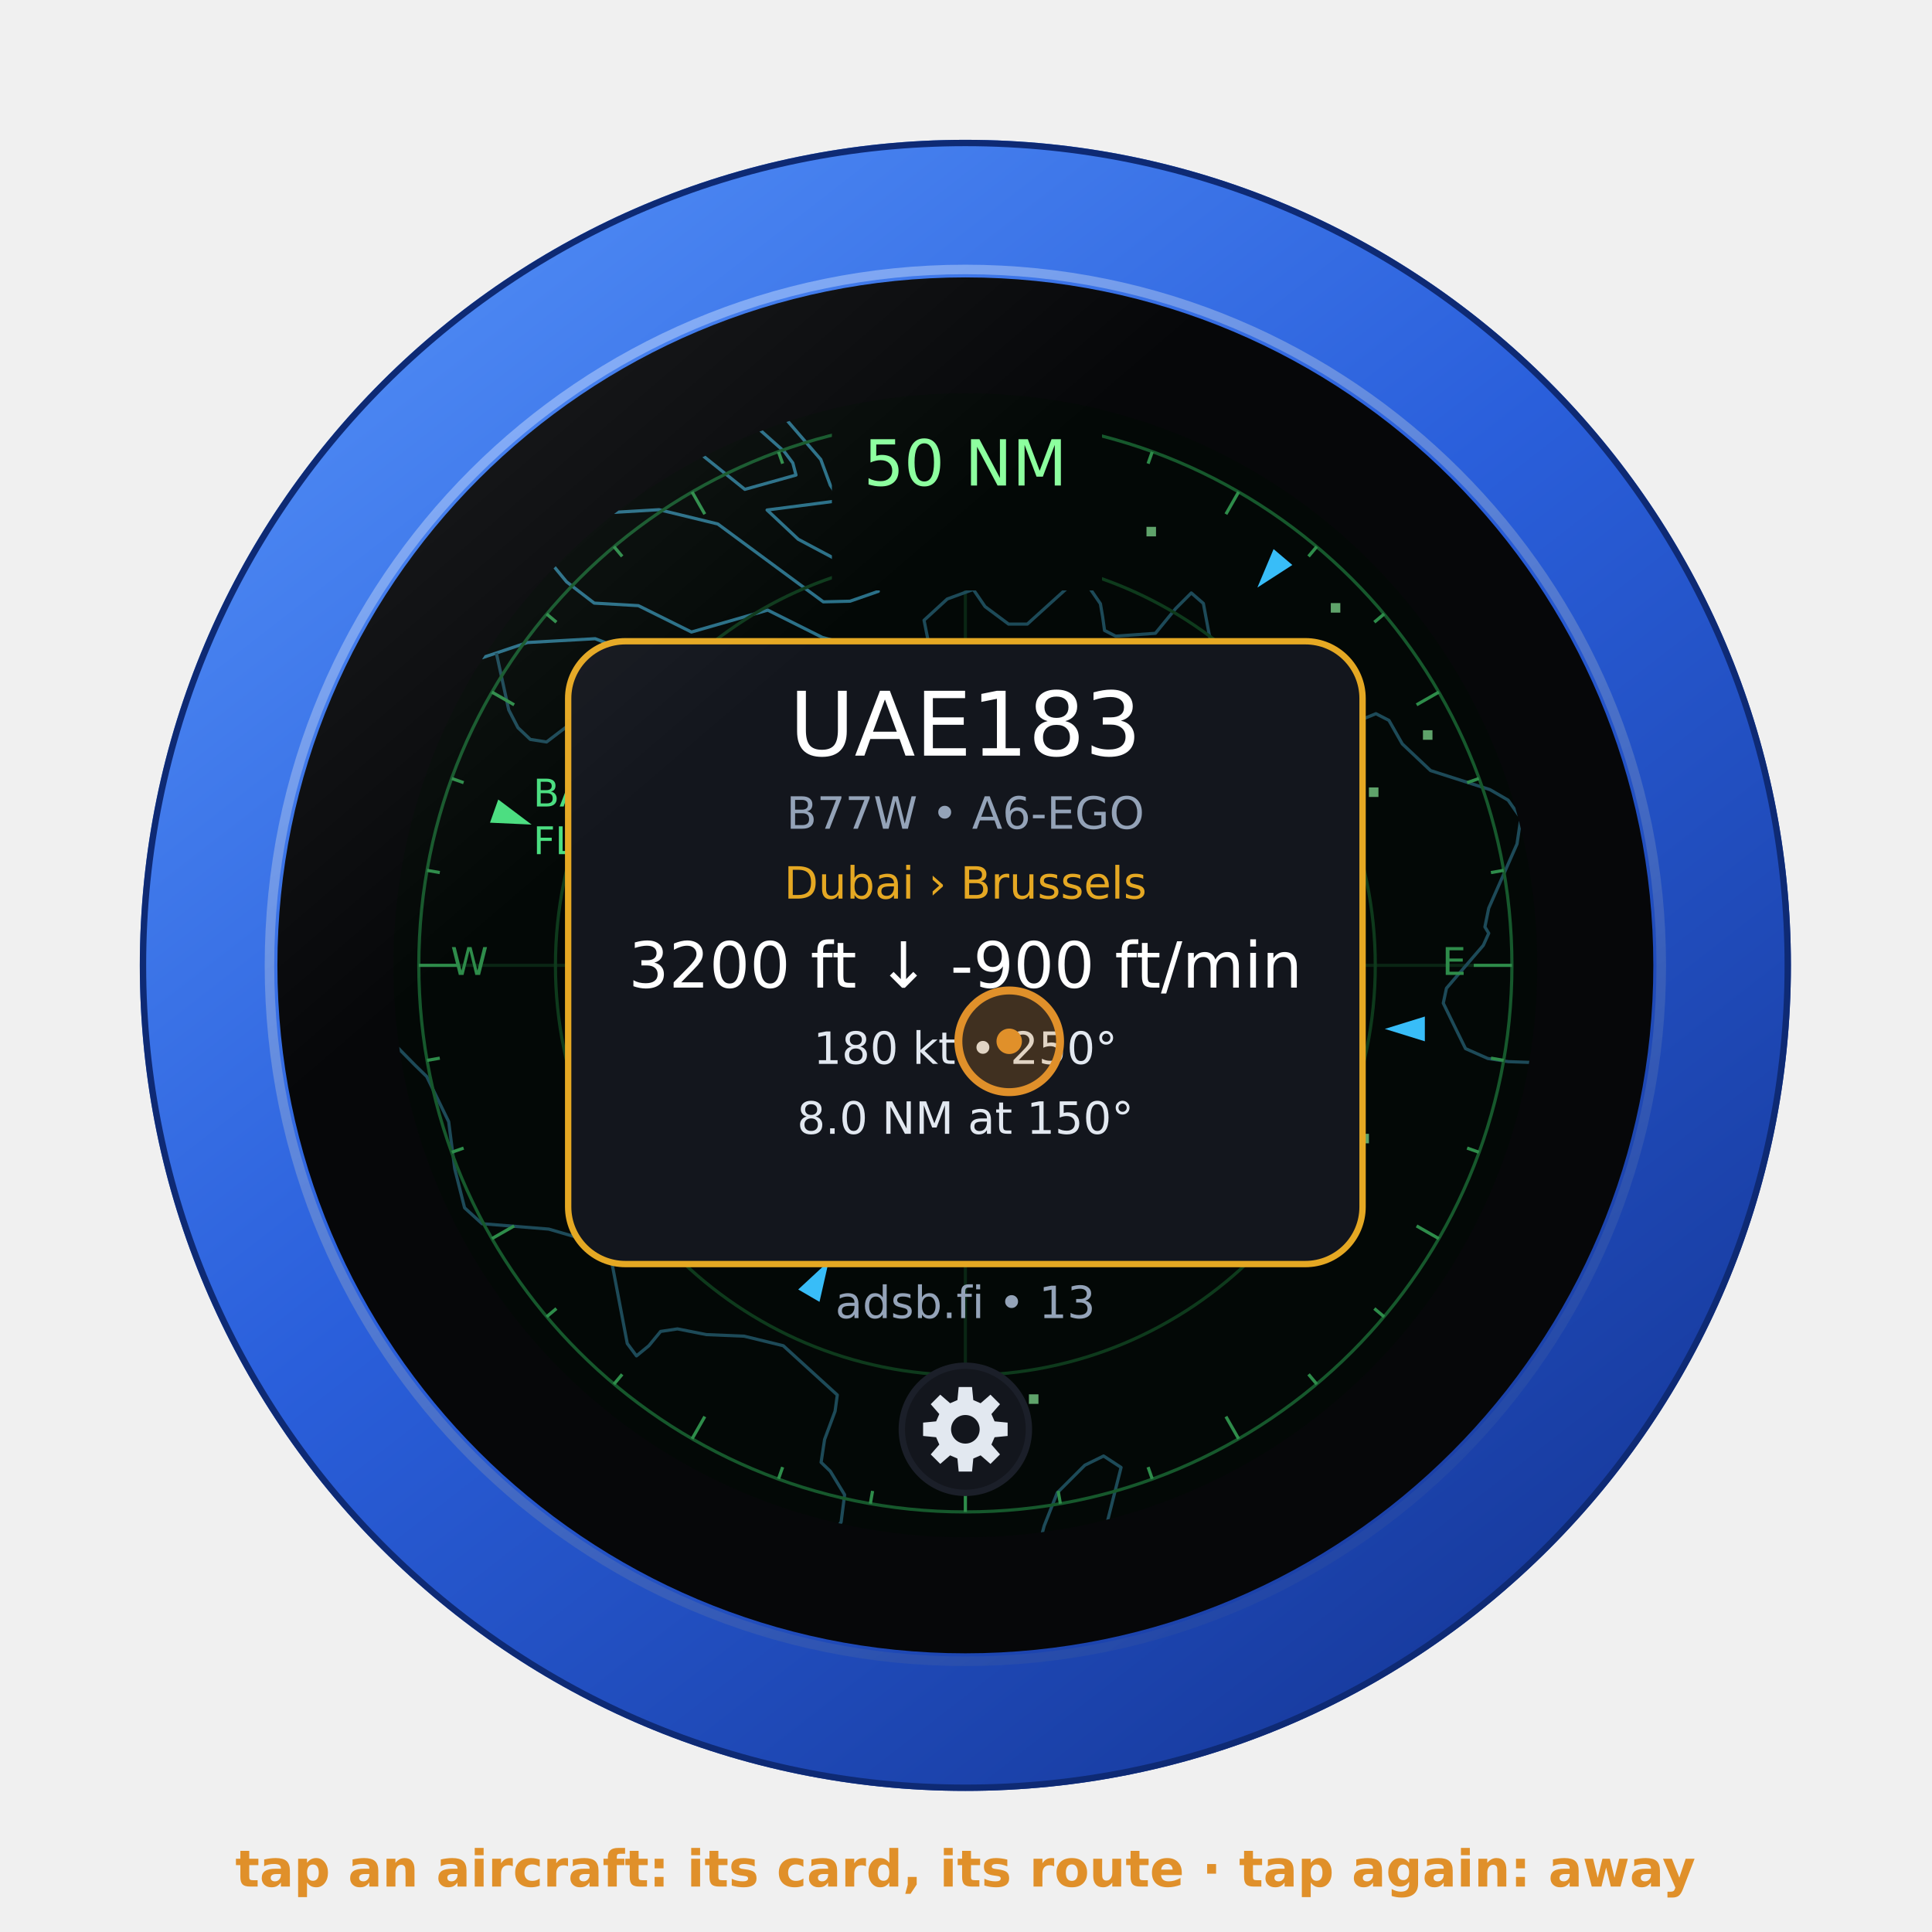
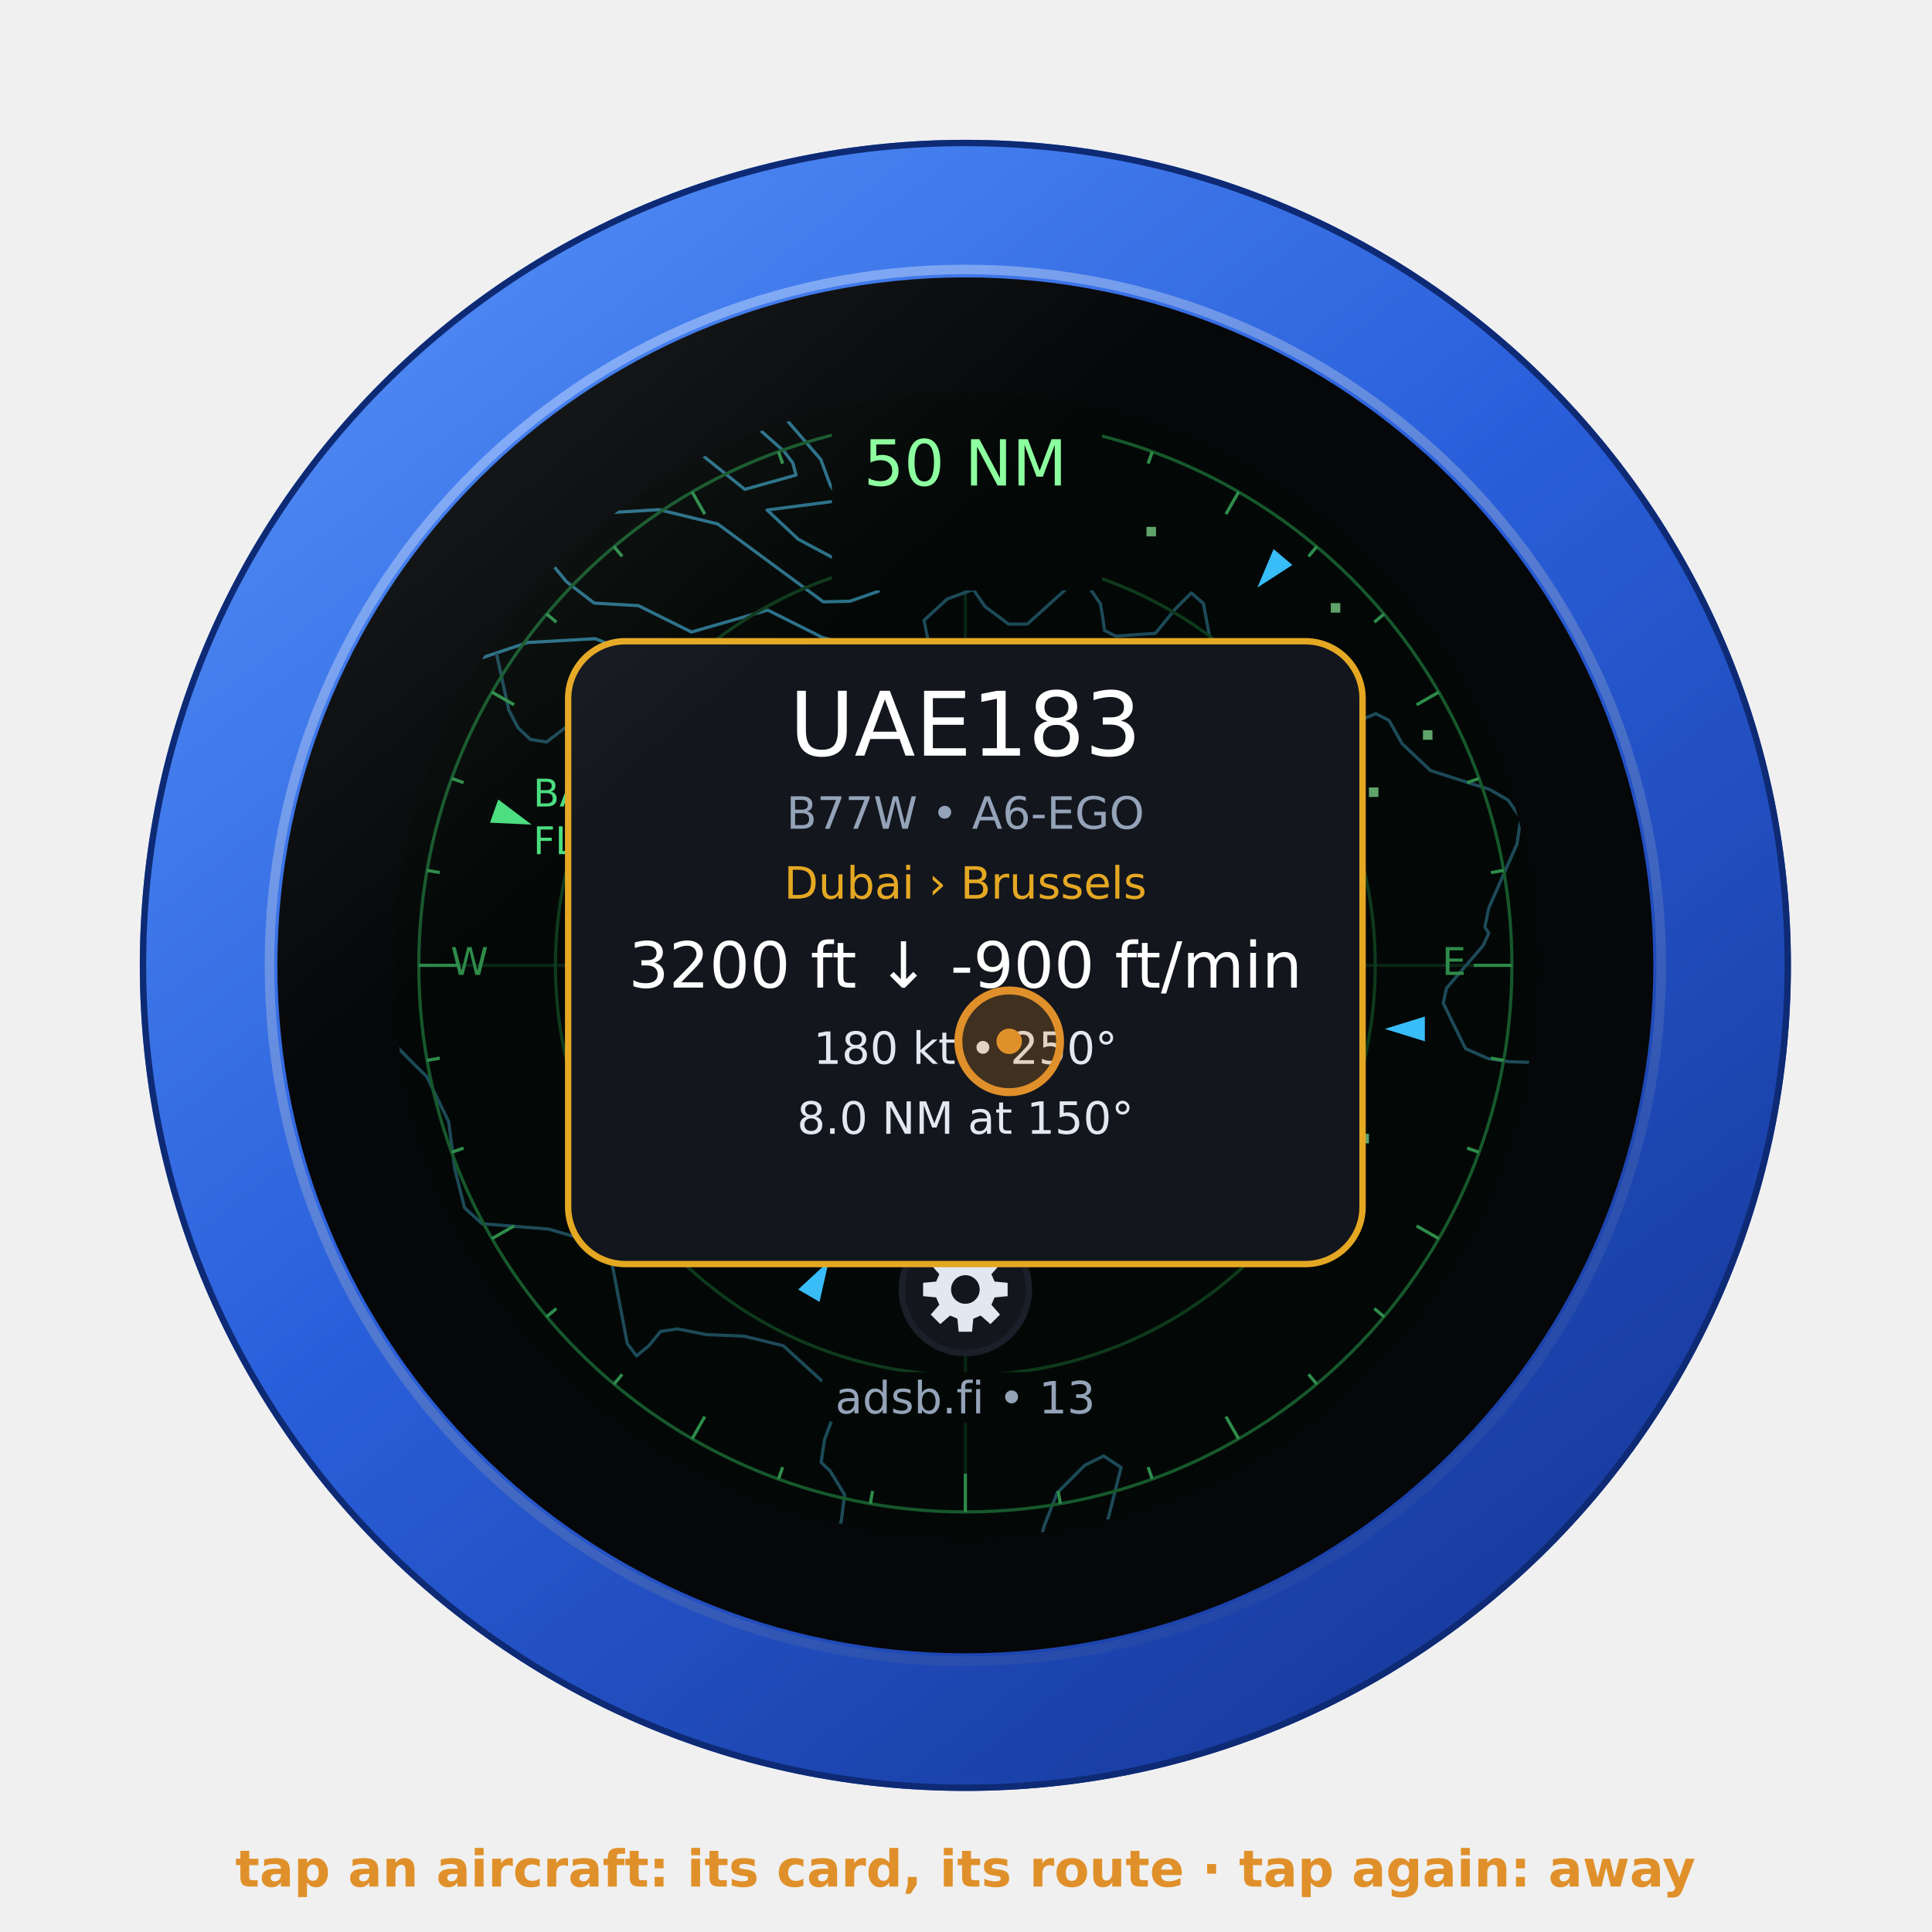
<svg xmlns="http://www.w3.org/2000/svg" viewBox="0 0 608 608" width="608" height="608" role="img" aria-label="Tap an aircraft: its card">
  <defs>
    <clipPath id="adsb-03-glass">
      <circle cx="180" cy="180" r="180" />
    </clipPath>
    <linearGradient id="adsb-03-alu" x1="0.15" y1="0.05" x2="0.85" y2="0.95">
      <stop offset="0" stop-color="#4F8BF5" />
      <stop offset="0.45" stop-color="#2A5FDB" />
      <stop offset="1" stop-color="#16389A" />
    </linearGradient>
    <linearGradient id="adsb-03-chamfer" x1="0.2" y1="0" x2="0.8" y2="1">
      <stop offset="0" stop-color="#9CC0FF" />
      <stop offset="1" stop-color="#1B3F9E" />
    </linearGradient>
    <linearGradient id="adsb-03-gloss" x1="0" y1="0" x2="0.6" y2="0.7">
      <stop offset="0" stop-color="#FFFFFF" stop-opacity="0.10" />
      <stop offset="0.5" stop-color="#FFFFFF" stop-opacity="0" />
    </linearGradient>
    <linearGradient id="adsb-03-upd" x1="0" y1="0" x2="0" y2="1">
      <stop offset="0" stop-color="#262015" />
      <stop offset="1" stop-color="#0C0E13" />
    </linearGradient>
    <marker id="adsb-03-arrow" viewBox="0 0 10 10" refX="7" refY="5" markerWidth="7" markerHeight="7" orient="auto-start-reverse">
      <path d="M0,1 L10,5 L0,9 z" fill="#E0902A" />
    </marker>
  </defs>
  <circle cx="303.8" cy="303.8" r="259.8" fill="url(#adsb-03-alu)" />
  <circle cx="303.8" cy="303.8" r="258.8" fill="none" stroke="#0E2A74" stroke-width="2" />
  <circle cx="303.8" cy="303.8" r="219.0" fill="none" stroke="url(#adsb-03-chamfer)" stroke-width="3" opacity="0.8" />
  <circle cx="303.8" cy="303.8" r="216.5" fill="#060709" />
  <g transform="translate(123.8,123.8)">
    <g clip-path="url(#adsb-03-glass)">
      <rect x="0" y="0" width="360" height="360" fill="#030806" />
      <clipPath id="adsb-03-glass">
        <circle cx="180" cy="180" r="172" />
      </clipPath>
      <g clip-path="url(#adsb-03-glass)">
        <path d="M180,8V352M8,180H352" stroke="#0A2614" stroke-width="1" />
        <path d="M110.3,7.0L89.5,5.6L77.7,9.0L77.8,13.1L82.0,19.7L93.4,16.4L110.6,30.2L126.7,25.7L125.7,21.9L123.0,18.3L110.3,7.0M503.3,-320.7L496.0,-330.6L483.5,-344.2L450.6,-342.8L423.3,-338.9L385.4,-337.2L360.8,-330.6L316.4,-308.6L305.2,-297.3L293.8,-273.1L255.1,-245.0L232.5,-234.2L226.2,-238.4L217.0,-241.0L209.7,-226.8L205.2,-213.9L190.1,-138.1L179.8,-110.6L165.9,-87.4L144.1,-58.9L134.1,-49.2L128.0,-45.5L120.3,-31.8L114.2,-15.3L110.0,-7.6L134.5,20.8L137.5,28.9L140.7,33.7L117.6,36.7L127.4,45.9L139.8,52.5L148.1,55.6L152.6,62.3L143.7,65.4L135.3,65.6L102.1,41.1L83.6,36.6L58.2,38.1L51.8,40.6L45.2,48.0L54.5,59.3L63.2,66.0L77.1,66.8L93.8,75.1L117.8,68.2L135.0,76.8L146.4,79.9L131.5,85.2L118.4,77.9L101.8,86.5L80.0,83.5L63.5,77.2L42.2,78.4L32.4,81.7L16.1,87.1L-18.4,104.9L-75.1,139.6L-85.4,145.9L-154.8,161.6L-173.6,172.9L-186.0,183.4L-194.2,196.9L-198.1,213.5L-201.8,305.4L-196.4,314.0L-202.2,318.4L-206.6,323.7L-220.6,347.8L-241.6,366.4L-283.4,384.6L-323.5,394.3L-379.4,427.3L-387.2,448.3L-389.5,457.4L-386.9,467.5L-367.6,476.8L-346.5,474.8L-349.5,479.9L-386.0,489.6L-405.2,504.3L-425.0,511.2L-471.5,499.3L-503.4,498.2L-528.6,491.3L-551.9,492.4L-559.3,480.6L-564.1,470.3L-568.4,449.0L-567.6,432.1L-581.5,426.5L-610.5,434.6L-625.7,431.9L-645.4,431.3L-647.8,442.1L-647.1,449.6L-639.8,471.3L-623.7,507.8L-609.8,530.7L-607.5,612.6L-596.4,634.9L-582.9,644.2L-590.9,646.5L-641.2,648.7L-644.8,640.8L-651.8,635.0L-660.6,647.8L-664.5,658.7L-674.4,645.7L-722.1,645.0L-754.2,668.1L-767.3,654.8L-794.6,615.6L-824.3,605.3L-855.6,611.1L-865.3,620.8L-887.3,632.2L-905.6,635.5L-932.1,632.8L-993.5,650.9L-1018.2,667.4L-1023.6,685.9L-1021.8,694.2L-1018.0,703.9L-1000.5,705.1L-992.7,702.0L-975.6,703.0L-971.8,705.2L-963.7,707.2" fill="none" stroke="#2A7088" stroke-width="1" stroke-linejoin="round" />
        <path d="M-75.1,139.6L-73.6,149.4L-68.6,162.0L-65.1,168.9L-68.0,177.9L-65.7,185.3L-56.3,198.6L-44.5,211.1L-34.1,219.1L-31.1,218.3L-23.4,216.0L-10.2,207.8L0.7,205.2L6.9,211.5L10.5,215.0L17.4,229.2L19.3,244.0L22.4,256.3L27.9,261.3L48.9,263.0L64.3,267.5L68.4,271.7L73.6,299.0L76.5,302.9L80.4,299.7L84.1,295.2L89.4,294.4L98.5,296.2L110.4,296.7L122.7,299.7L139.7,315.2L139.0,320.3L135.7,329.2L134.6,336.4L137.5,339.2L142.0,346.6L140.9,355.2L136.5,361.1L134.8,366.0L134.8,369.2L136.4,371.9L139.9,374.2L164.9,377.4L187.9,374.2L202.4,365.5L204.8,356.4L208.9,346.0L217.6,337.3L223.5,334.4L229.0,338.0L219.8,374.4L226.5,383.7L227.5,397.6L229.9,409.8L238.1,409.5L248.0,411.8L255.1,416.3L263.3,423.5L275.1,430.2L283.4,432.5L286.4,438.1L293.1,444.5L303.7,458.0L313.1,467.0L317.7,467.0L326.5,463.4L339.6,461.2L349.9,461.3M392.4,341.1L391.6,340.5L388.9,334.1L384.4,334.2L374.2,331.5L360.0,349.0L353.5,363.4L349.7,374.1L344.0,382.6L342.8,391.7L343.5,395.5L341.6,400.5L341.5,405.6L349.7,415.8L351.7,421.3L361.7,439.4L358.6,446.0L356.1,453.1L353.3,458.1L349.9,461.3M533.1,-311.4L532.0,-291.8L532.2,-253.0L530.8,-246.2L522.7,-229.8L514.1,-200.5L511.7,-181.2L509.2,-177.5L474.7,-177.6L469.8,-174.3L469.1,-170.1L470.8,-165.1L470.0,-160.2L467.3,-156.2L468.8,-149.8L474.8,-142.5L485.6,-138.0L497.3,-137.6L503.3,-138.4L507.7,-133.2L512.0,-125.2L511.7,-115.2L510.0,-101.7L504.5,-89.2L488.6,-74.8L481.5,-69.7L474.8,-67.1L471.6,-63.3L470.1,-58.5L470.4,-54.2L481.7,-42.7L481.5,-40.0L478.2,-34.0L473.8,-28.4L444.7,-16.6L432.6,-17.5L425.7,-11.7L423.6,-10.6L416.0,-15.9L399.0,-22.1L392.5,-20.0L389.0,-16.6L378.3,-12.5L370.6,-6.0L370.6,2.3L384.1,23.8L388.9,28.0L389.1,36.0L395.7,46.1L402.4,58.7L403.2,66.8L402.4,74.9L398.9,86.4L387.1,113.4L387.0,118.6L388.0,122.5L392.0,123.6L395.1,125.6L394.2,129.2L372.2,147.9L369.4,151.2L360.2,150.3L358.7,153.4L360.0,158.5L363.6,162.9L371.4,165.2L378.2,170.0L383.6,179.3L376.5,211.2M146.4,79.9L144.5,87.7L139.4,96.3L122.2,108.6L104.2,116.8L94.9,115.8L88.6,111.5L85.1,107.0L75.5,102.7L62.3,100.6L54.1,105.2L48.2,109.7L43.1,108.9L39.2,105.2L36.3,99.6L32.4,81.7M376.5,211.2L350.9,210.3L344.4,209.3L337.4,206.2L334.2,199.7L330.4,191.9L331.4,187.2L343.0,173.7L344.7,169.9L343.5,167.9L344.7,162.0L353.6,141.8L354.8,133.7L350.8,128.0L345.1,124.7L326.4,118.7L317.5,110.3L313.3,102.9L309.2,100.8L303.1,103.3L287.6,106.0L275.0,102.1L260.1,88.1L256.7,75.7L254.9,66.1L251.1,62.8L246.2,67.7L239.8,75.5L227.3,76.4L223.8,74.6L223.2,70.3L222.5,66.2L219.0,61.1L215.3,58.3L199.5,72.6L193.6,72.6L186.2,67.1L182.5,61.7L174.3,64.7L167.0,71.4L169.5,83.9L165.6,86.2L156.6,85.0L146.4,79.9" fill="none" stroke="#1D4A58" stroke-width="1" stroke-linejoin="round" />
        <circle cx="180" cy="180" r="43" fill="none" stroke="#0E3A1C" stroke-width="1" />
        <circle cx="180" cy="180" r="86" fill="none" stroke="#16582C" stroke-width="1" />
        <circle cx="180" cy="180" r="129" fill="none" stroke="#0E3A1C" stroke-width="1" />
        <circle cx="180" cy="180" r="172" fill="none" stroke="#16582C" stroke-width="1" />
        <line x1="180.0" y1="20.0" x2="180.0" y2="8.0" stroke="#2E8C4A" stroke-width="1" />
        <line x1="209.2" y1="14.6" x2="209.9" y2="10.6" stroke="#2E8C4A" stroke-width="1" />
        <line x1="237.5" y1="22.1" x2="238.8" y2="18.4" stroke="#2E8C4A" stroke-width="1" />
        <line x1="262.0" y1="38.0" x2="266.0" y2="31.0" stroke="#2E8C4A" stroke-width="1" />
        <line x1="288.0" y1="51.3" x2="290.6" y2="48.2" stroke="#2E8C4A" stroke-width="1" />
        <line x1="308.7" y1="72.0" x2="311.8" y2="69.4" stroke="#2E8C4A" stroke-width="1" />
        <line x1="322.0" y1="98.0" x2="329.0" y2="94.0" stroke="#2E8C4A" stroke-width="1" />
        <line x1="337.9" y1="122.5" x2="341.6" y2="121.2" stroke="#2E8C4A" stroke-width="1" />
        <line x1="345.4" y1="150.8" x2="349.4" y2="150.1" stroke="#2E8C4A" stroke-width="1" />
        <line x1="340.0" y1="180.0" x2="352.0" y2="180.0" stroke="#2E8C4A" stroke-width="1" />
        <line x1="345.4" y1="209.2" x2="349.4" y2="209.9" stroke="#2E8C4A" stroke-width="1" />
        <line x1="337.9" y1="237.5" x2="341.6" y2="238.8" stroke="#2E8C4A" stroke-width="1" />
        <line x1="322.0" y1="262.0" x2="329.0" y2="266.0" stroke="#2E8C4A" stroke-width="1" />
        <line x1="308.7" y1="288.0" x2="311.8" y2="290.6" stroke="#2E8C4A" stroke-width="1" />
        <line x1="288.0" y1="308.7" x2="290.6" y2="311.8" stroke="#2E8C4A" stroke-width="1" />
        <line x1="262.0" y1="322.0" x2="266.0" y2="329.0" stroke="#2E8C4A" stroke-width="1" />
        <line x1="237.5" y1="337.9" x2="238.8" y2="341.6" stroke="#2E8C4A" stroke-width="1" />
        <line x1="209.2" y1="345.4" x2="209.9" y2="349.4" stroke="#2E8C4A" stroke-width="1" />
        <line x1="180.0" y1="340.0" x2="180.0" y2="352.0" stroke="#2E8C4A" stroke-width="1" />
        <line x1="150.8" y1="345.4" x2="150.1" y2="349.4" stroke="#2E8C4A" stroke-width="1" />
        <line x1="122.5" y1="337.9" x2="121.2" y2="341.6" stroke="#2E8C4A" stroke-width="1" />
        <line x1="98.0" y1="322.0" x2="94.0" y2="329.0" stroke="#2E8C4A" stroke-width="1" />
        <line x1="72.0" y1="308.7" x2="69.4" y2="311.8" stroke="#2E8C4A" stroke-width="1" />
        <line x1="51.3" y1="288.0" x2="48.2" y2="290.6" stroke="#2E8C4A" stroke-width="1" />
        <line x1="38.0" y1="262.0" x2="31.0" y2="266.0" stroke="#2E8C4A" stroke-width="1" />
        <line x1="22.1" y1="237.5" x2="18.4" y2="238.8" stroke="#2E8C4A" stroke-width="1" />
        <line x1="14.6" y1="209.2" x2="10.6" y2="209.9" stroke="#2E8C4A" stroke-width="1" />
        <line x1="20.0" y1="180.0" x2="8.0" y2="180.0" stroke="#2E8C4A" stroke-width="1" />
        <line x1="14.6" y1="150.8" x2="10.6" y2="150.1" stroke="#2E8C4A" stroke-width="1" />
        <line x1="22.1" y1="122.5" x2="18.4" y2="121.2" stroke="#2E8C4A" stroke-width="1" />
        <line x1="38.0" y1="98.0" x2="31.0" y2="94.0" stroke="#2E8C4A" stroke-width="1" />
        <line x1="51.3" y1="72.0" x2="48.2" y2="69.4" stroke="#2E8C4A" stroke-width="1" />
        <line x1="72.0" y1="51.3" x2="69.4" y2="48.2" stroke="#2E8C4A" stroke-width="1" />
        <line x1="98.0" y1="38.0" x2="94.0" y2="31.0" stroke="#2E8C4A" stroke-width="1" />
        <line x1="122.5" y1="22.1" x2="121.2" y2="18.4" stroke="#2E8C4A" stroke-width="1" />
        <line x1="150.8" y1="14.6" x2="150.1" y2="10.6" stroke="#2E8C4A" stroke-width="1" />
        <path d="M177,180H184M180,177V184" stroke="#2E8C4A" stroke-width="1" />
      </g>
      <rect x="138" y="0" width="85" height="62" fill="#030806" />
      <rect x="200" y="315" width="3" height="3" fill="#5FA36A" />
      <rect x="176" y="270" width="3" height="3" fill="#5FA36A" />
      <rect x="94" y="246" width="3" height="3" fill="#5FA36A" />
      <rect x="304" y="233" width="3" height="3" fill="#5FA36A" />
      <rect x="216" y="208" width="3" height="3" fill="#5FA36A" />
      <rect x="179" y="179" width="3" height="3" fill="#5FA36A" />
      <rect x="307" y="124" width="3" height="3" fill="#5FA36A" />
      <rect x="176" y="119" width="3" height="3" fill="#5FA36A" />
      <rect x="324" y="106" width="3" height="3" fill="#5FA36A" />
      <rect x="295" y="66" width="3" height="3" fill="#5FA36A" />
      <rect x="237" y="42" width="3" height="3" fill="#5FA36A" />
      <polygon points="186.5,206.7 197.0,198.8 199.6,206.1" fill="#FFA22D" />
      <circle cx="194" cy="204" r="11" fill="none" stroke="#FFFFFF" stroke-width="2" />
      <polygon points="136.5,156.3 149.6,156.9 147.0,164.2" fill="#FFE15C" />
      <polygon points="237.9,175.0 225.1,172.1 229.0,165.4" fill="#FF6EC7" />
      <polygon points="121.9,196.6 110.2,202.6 108.8,195.0" fill="#38BDF8" />
      <polygon points="203.3,116.5 203.9,103.4 211.2,106.0" fill="#FFA22D" />
      <polygon points="146.0,105.9 136.4,97.0 143.1,93.1" fill="#E5A823" />
      <polygon points="107.9,231.0 99.0,240.6 95.1,233.9" fill="#FF3030" />
      <circle cx="101" cy="235" r="11" fill="none" stroke="#FF3030" stroke-width="2" />
      <polygon points="137.0,273.1 134.1,285.9 127.4,282.0" fill="#38BDF8" />
      <polygon points="266.9,239.9 279.0,245.0 274.0,250.9" fill="#38BDF8" />
      <polygon points="282.1,126.0 291.0,116.4 294.9,123.1" fill="#38BDF8" />
      <polygon points="312.0,200.0 324.6,196.1 324.6,203.9" fill="#38BDF8" />
      <polygon points="43.5,135.7 30.4,135.1 33.0,127.8" fill="#4ADE80" />
      <polygon points="271.9,61.1 277.0,49.0 282.9,54.0" fill="#38BDF8" />
      <text x="243.0" y="117.0" font-size="12" fill="#36784C" font-family="DejaVu Sans,Verdana,sans-serif" font-weight="400" text-anchor="start">25</text>
      <text x="330.0" y="183.0" font-size="12" fill="#2E8C4A" font-family="DejaVu Sans,Verdana,sans-serif" font-weight="400" text-anchor="start">E</text>
      <text x="18.0" y="183.0" font-size="12" fill="#2E8C4A" font-family="DejaVu Sans,Verdana,sans-serif" font-weight="400" text-anchor="start">W</text>
      <text x="202.0" y="201.0" font-size="12" fill="#FFA22D" font-family="DejaVu Sans,Verdana,sans-serif" font-weight="400" text-anchor="start">UAE183</text>
      <text x="202.0" y="216.0" font-size="12" fill="#FFA22D" font-family="DejaVu Sans,Verdana,sans-serif" font-weight="400" text-anchor="start">3200 ft ↓</text>
      <text x="152.0" y="156.0" font-size="12" fill="#FFE15C" font-family="DejaVu Sans,Verdana,sans-serif" font-weight="400" text-anchor="start">BEL7JK</text>
      <text x="152.0" y="171.0" font-size="12" fill="#FFE15C" font-family="DejaVu Sans,Verdana,sans-serif" font-weight="400" text-anchor="start">FL120 ↑</text>
      <text x="239.0" y="168.0" font-size="12" fill="#FF6EC7" font-family="DejaVu Sans,Verdana,sans-serif" font-weight="400" text-anchor="start">OO-ABC</text>
      <text x="239.0" y="183.0" font-size="12" fill="#FF6EC7" font-family="DejaVu Sans,Verdana,sans-serif" font-weight="400" text-anchor="start">1500 ft</text>
      <text x="122.0" y="195.0" font-size="12" fill="#38BDF8" font-family="DejaVu Sans,Verdana,sans-serif" font-weight="400" text-anchor="start">WZZ1RS</text>
      <text x="122.0" y="210.0" font-size="12" fill="#38BDF8" font-family="DejaVu Sans,Verdana,sans-serif" font-weight="400" text-anchor="start">FL350</text>
      <text x="198.0" y="106.0" font-size="12" fill="#FFA22D" font-family="DejaVu Sans,Verdana,sans-serif" font-weight="400" text-anchor="end">KLM1724</text>
      <text x="198.0" y="121.0" font-size="12" fill="#FFA22D" font-family="DejaVu Sans,Verdana,sans-serif" font-weight="400" text-anchor="end">8500 ft ↓</text>
      <text x="134.0" y="96.0" font-size="12" fill="#E5A823" font-family="DejaVu Sans,Verdana,sans-serif" font-weight="400" text-anchor="end">BAF589</text>
      <text x="134.0" y="111.0" font-size="12" fill="#E5A823" font-family="DejaVu Sans,Verdana,sans-serif" font-weight="400" text-anchor="end">FL180</text>
      <text x="109.0" y="232.0" font-size="12" fill="#FF3030" font-family="DejaVu Sans,Verdana,sans-serif" font-weight="400" text-anchor="start">EZY82QK</text>
      <text x="109.0" y="247.0" font-size="12" fill="#FF3030" font-family="DejaVu Sans,Verdana,sans-serif" font-weight="400" text-anchor="start">FL150 ↓</text>
-       <text x="265.0" y="242.0" font-size="12" fill="#38BDF8" font-family="DejaVu Sans,Verdana,sans-serif" font-weight="400" text-anchor="end">SWR781</text>
-       <text x="265.0" y="257.0" font-size="12" fill="#38BDF8" font-family="DejaVu Sans,Verdana,sans-serif" font-weight="400" text-anchor="end">FL340</text>
      <text x="44.0" y="130.0" font-size="12" fill="#4ADE80" font-family="DejaVu Sans,Verdana,sans-serif" font-weight="400" text-anchor="start">BAW412</text>
      <text x="44.0" y="145.0" font-size="12" fill="#4ADE80" font-family="DejaVu Sans,Verdana,sans-serif" font-weight="400" text-anchor="start">FL250</text>
      <text x="180.0" y="29.0" font-size="20" fill="#8CFF9E" font-family="DejaVu Sans,Verdana,sans-serif" font-weight="400" text-anchor="middle">50 NM</text>
-       <text x="180.0" y="291.0" font-size="14" fill="#94A3B8" font-family="DejaVu Sans,Verdana,sans-serif" font-weight="400" text-anchor="middle">adsb.fi  •  13</text>
-       <circle cx="180" cy="326" r="20" fill="#13161D" stroke="#1B1F29" stroke-width="2" />
-       <polygon points="177.5,316.8 177.9,312.7 182.1,312.7 182.5,316.8 184.8,317.8 187.9,315.1 190.9,318.1 188.2,321.2 189.2,323.5 193.3,323.9 193.3,328.1 189.2,328.5 188.2,330.8 190.9,333.9 187.9,336.9 184.8,334.2 182.5,335.2 182.1,339.3 177.9,339.3 177.5,335.2 175.2,334.2 172.1,336.9 169.1,333.9 171.8,330.8 170.8,328.5 166.7,328.1 166.7,323.9 170.8,323.5 171.8,321.2 169.1,318.1 172.1,315.1 175.2,317.8" fill="#E2E8F0" />
-       <circle cx="180" cy="326" r="4.5" fill="#13161D" />
+       <rect x="134.0" y="308" width="92" height="16" rx="6" fill="#030806" />
+       <text x="180.0" y="321.0" font-size="14" fill="#94A3B8" font-family="DejaVu Sans,Verdana,sans-serif" font-weight="400" text-anchor="middle">adsb.fi  •  13</text>
+       <circle cx="180" cy="282" r="20" fill="#13161D" stroke="#1B1F29" stroke-width="2" />
+       <polygon points="177.5,272.8 177.9,268.7 182.1,268.7 182.5,272.8 184.8,273.8 187.9,271.1 190.9,274.1 188.2,277.2 189.2,279.5 193.3,279.9 193.3,284.1 189.2,284.5 188.2,286.8 190.9,289.9 187.9,292.9 184.8,290.2 182.5,291.2 182.1,295.3 177.9,295.3 177.5,291.2 175.2,290.2 172.1,292.9 169.1,289.9 171.8,286.8 170.8,284.5 166.7,284.1 166.7,279.9 170.8,279.5 171.8,277.2 169.1,274.1 172.1,271.1 175.2,273.8" fill="#E2E8F0" />
+       <circle cx="180" cy="282" r="4.5" fill="#13161D" />
      <rect x="55" y="78" width="250" height="196" rx="18" fill="#13161D" stroke="#E5A823" stroke-width="2" />
      <text x="180.0" y="114.0" font-size="28" fill="#FFFFFF" font-family="DejaVu Sans,Verdana,sans-serif" font-weight="400" text-anchor="middle">UAE183</text>
      <text x="180.0" y="137.0" font-size="14" fill="#94A3B8" font-family="DejaVu Sans,Verdana,sans-serif" font-weight="400" text-anchor="middle">B77W  •  A6-EGO</text>
      <text x="180.0" y="159.0" font-size="14" fill="#E5A823" font-family="DejaVu Sans,Verdana,sans-serif" font-weight="400" text-anchor="middle">Dubai  ›  Brussels</text>
      <text x="180.0" y="187.0" font-size="20" fill="#FFFFFF" font-family="DejaVu Sans,Verdana,sans-serif" font-weight="400" text-anchor="middle">3200 ft ↓  -900 ft/min</text>
      <text x="180.0" y="211.0" font-size="14" fill="#E2E8F0" font-family="DejaVu Sans,Verdana,sans-serif" font-weight="400" text-anchor="middle">180 kt  •  250°</text>
      <text x="180.0" y="233.0" font-size="14" fill="#E2E8F0" font-family="DejaVu Sans,Verdana,sans-serif" font-weight="400" text-anchor="middle">8.0 NM at 150°</text>
    </g>
  </g>
  <circle cx="303.8" cy="303.8" r="216.5" fill="url(#adsb-03-gloss)" />
  <circle cx="317.6" cy="327.7" r="16" fill="#E0902A" fill-opacity="0.22" stroke="#E0902A" stroke-width="2.5" />
  <circle cx="317.6" cy="327.7" r="4" fill="#E0902A" />
  <text x="303.8" y="593.7" font-size="16" fill="#E0902A" font-family="DejaVu Sans,Verdana,sans-serif" font-weight="700" text-anchor="middle">tap an aircraft: its card, its route  ·  tap again: away</text>
</svg>
